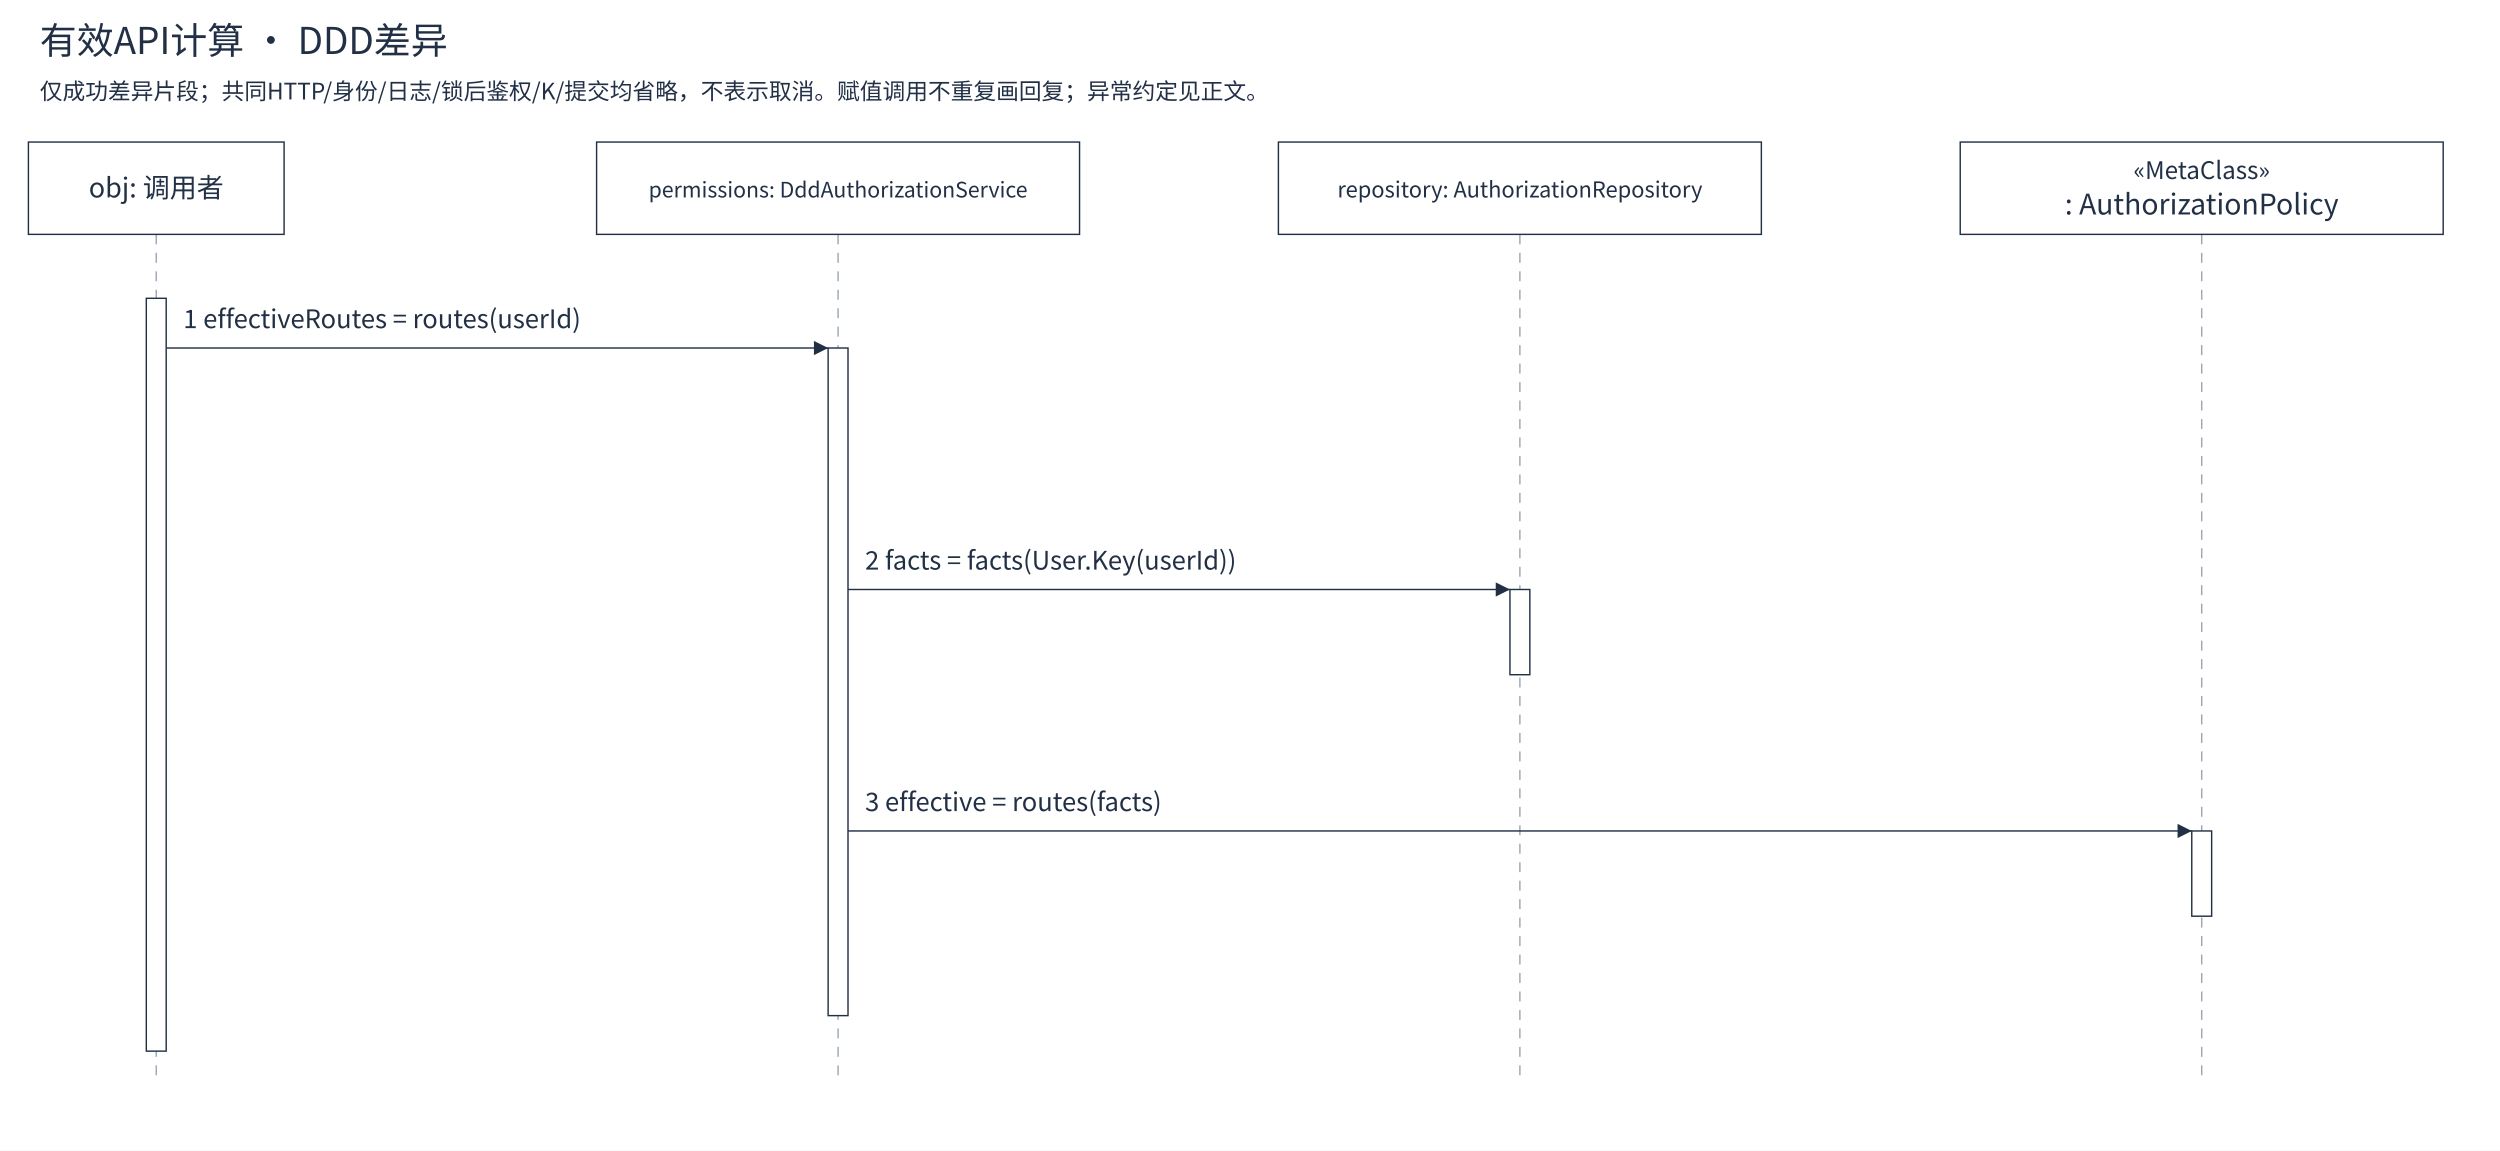
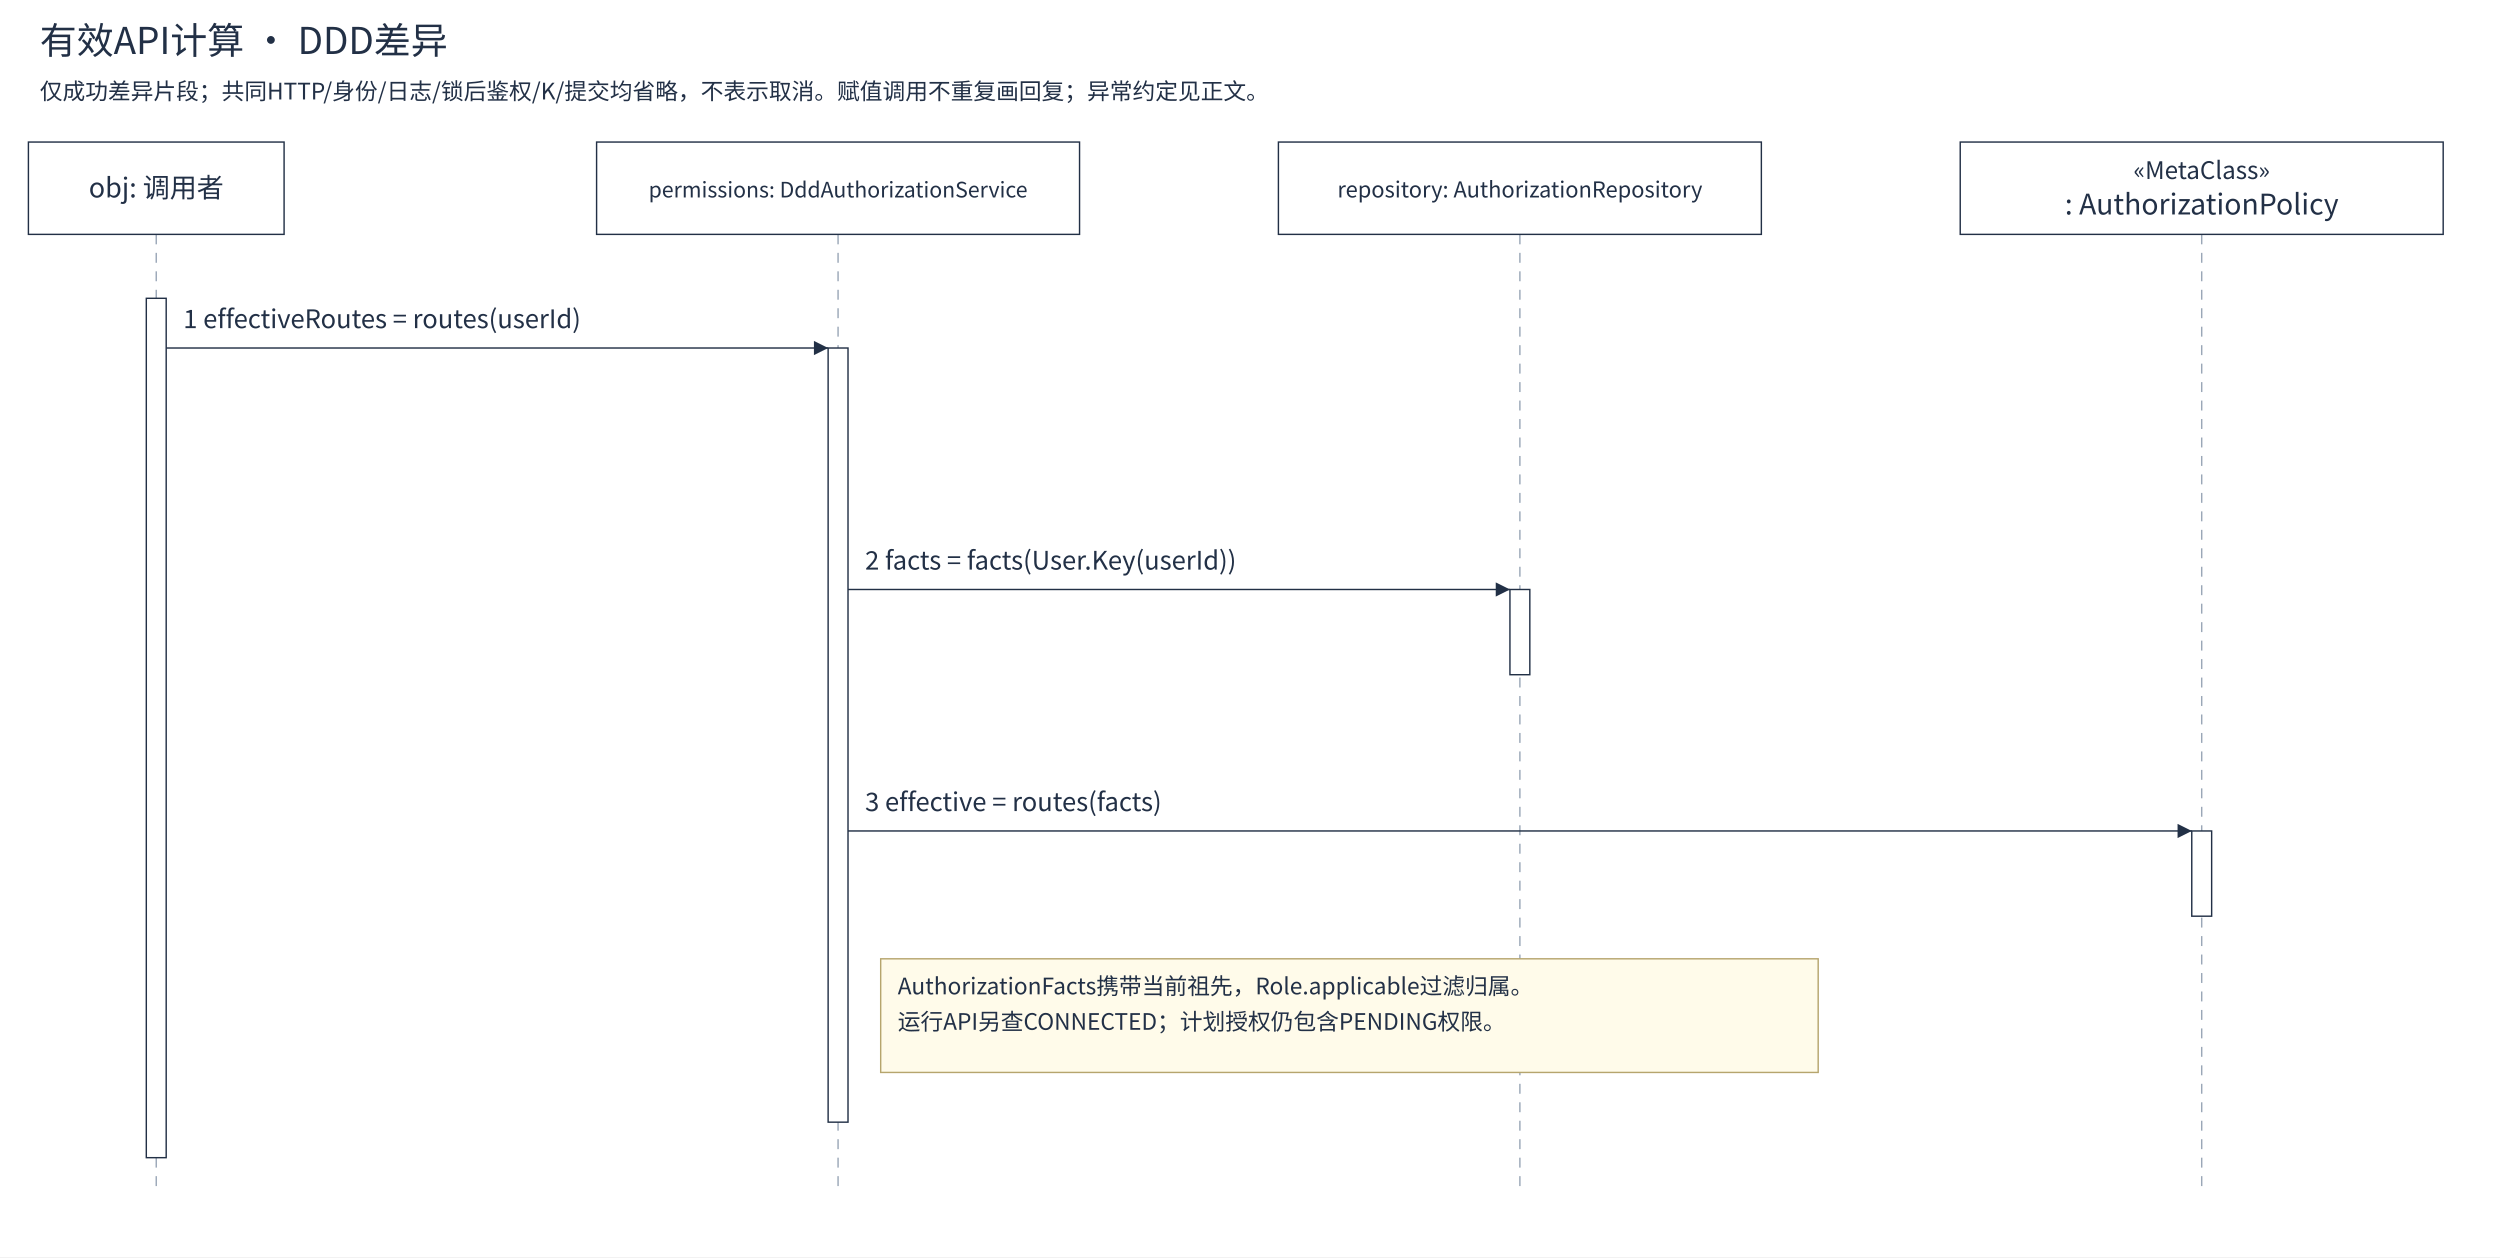
- <svg xmlns="http://www.w3.org/2000/svg" width="1760" height="810" viewBox="0 0 1760 810">
+ <svg xmlns="http://www.w3.org/2000/svg" width="1760" height="885" viewBox="0 0 1760 885">
  <defs>
    <marker id="open" markerWidth="12" markerHeight="12" refX="11" refY="6" orient="auto">
      <path d="M1,1 L11,6 L1,11" fill="none" stroke="#223046" stroke-width="1.5" />
    </marker>
    <marker id="triangle" markerWidth="14" markerHeight="14" refX="13" refY="7" orient="auto">
      <path d="M1,1 L13,7 L1,13 Z" fill="white" stroke="#245a93" stroke-width="1.4" />
    </marker>
    <marker id="filled" markerWidth="12" markerHeight="12" refX="11" refY="6" orient="auto">
      <path d="M1,1 L11,6 L1,11 Z" fill="#223046" />
    </marker>
  </defs>
  <rect width="100%" height="100%" fill="white" />
  <g font-family="Microsoft YaHei,Noto Sans CJK SC,Arial,sans-serif">
    <text x="28" y="38" font-size="26" text-anchor="start" fill="#223046">有效API计算 · DDD差异</text>
    <text x="28" y="70" font-size="16" text-anchor="start" fill="#223046">仅成功差异片段；共同HTTP/身份/日志/锁后鉴权/K/提交均省略，不表示取消。赋值调用不重复画回复；异常约定见正文。</text>
-     <path d="M110,165V760" stroke="#9aa7b7" stroke-dasharray="7 6" />
+     <path d="M110,165V835" stroke="#9aa7b7" stroke-dasharray="7 6" />
    <rect x="20" y="100" width="180" height="65" fill="white" stroke="#223046" />
    <text x="110" y="139" font-size="19" text-anchor="middle" fill="#223046">obj: 调用者</text>
-     <path d="M590,165V760" stroke="#9aa7b7" stroke-dasharray="7 6" />
+     <path d="M590,165V835" stroke="#9aa7b7" stroke-dasharray="7 6" />
    <rect x="420" y="100" width="340" height="65" fill="white" stroke="#223046" />
    <text x="590" y="139" font-size="14.972" text-anchor="middle" fill="#223046">permissions: DddAuthorizationService</text>
-     <path d="M1070,165V760" stroke="#9aa7b7" stroke-dasharray="7 6" />
+     <path d="M1070,165V835" stroke="#9aa7b7" stroke-dasharray="7 6" />
    <rect x="900" y="100" width="340" height="65" fill="white" stroke="#223046" />
    <text x="1070" y="139" font-size="15.4" text-anchor="middle" fill="#223046">repository: AuthorizationRepository</text>
-     <path d="M1550,165V760" stroke="#9aa7b7" stroke-dasharray="7 6" />
+     <path d="M1550,165V835" stroke="#9aa7b7" stroke-dasharray="7 6" />
    <rect x="1380" y="100" width="340" height="65" fill="white" stroke="#223046" />
    <text x="1550" y="126" font-size="17" text-anchor="middle" fill="#223046">«MetaClass»</text>
    <text x="1550" y="151" font-size="20" text-anchor="middle" fill="#223046">: AuthorizationPolicy</text>
-     <rect x="103" y="210" width="14" height="530" fill="white" stroke="#223046" />
-     <rect x="583" y="245" width="14" height="470" fill="white" stroke="#223046" />
+     <rect x="103" y="210" width="14" height="605" fill="white" stroke="#223046" />
+     <rect x="583" y="245" width="14" height="545" fill="white" stroke="#223046" />
    <rect x="1063" y="415" width="14" height="60" fill="white" stroke="#223046" />
    <rect x="1543" y="585" width="14" height="60" fill="white" stroke="#223046" />
+     <rect x="620" y="675" width="660" height="80" fill="#fffbea" stroke="#b6a56d" />
+     <text x="632" y="700" font-size="16" text-anchor="start" fill="#223046">AuthorizationFacts携带当前祖先，Role.applicable过滤归属。</text>
+     <text x="632" y="725" font-size="16" text-anchor="start" fill="#223046">运行API另查CONNECTED；计划授权仍包含PENDING权限。</text>
    <path d="M117,245H583" stroke="#223046" marker-end="url(#filled)" />
    <text x="129" y="231" font-size="18" text-anchor="start" fill="#223046">1 effectiveRoutes = routes(userId)</text>
    <path d="M597,415H1063" stroke="#223046" marker-end="url(#filled)" />
    <text x="609" y="401" font-size="18" text-anchor="start" fill="#223046">2 facts = facts(User.Key(userId))</text>
    <path d="M597,585H1543" stroke="#223046" marker-end="url(#filled)" />
    <text x="609" y="571" font-size="18" text-anchor="start" fill="#223046">3 effective = routes(facts)</text>
  </g>
</svg>
